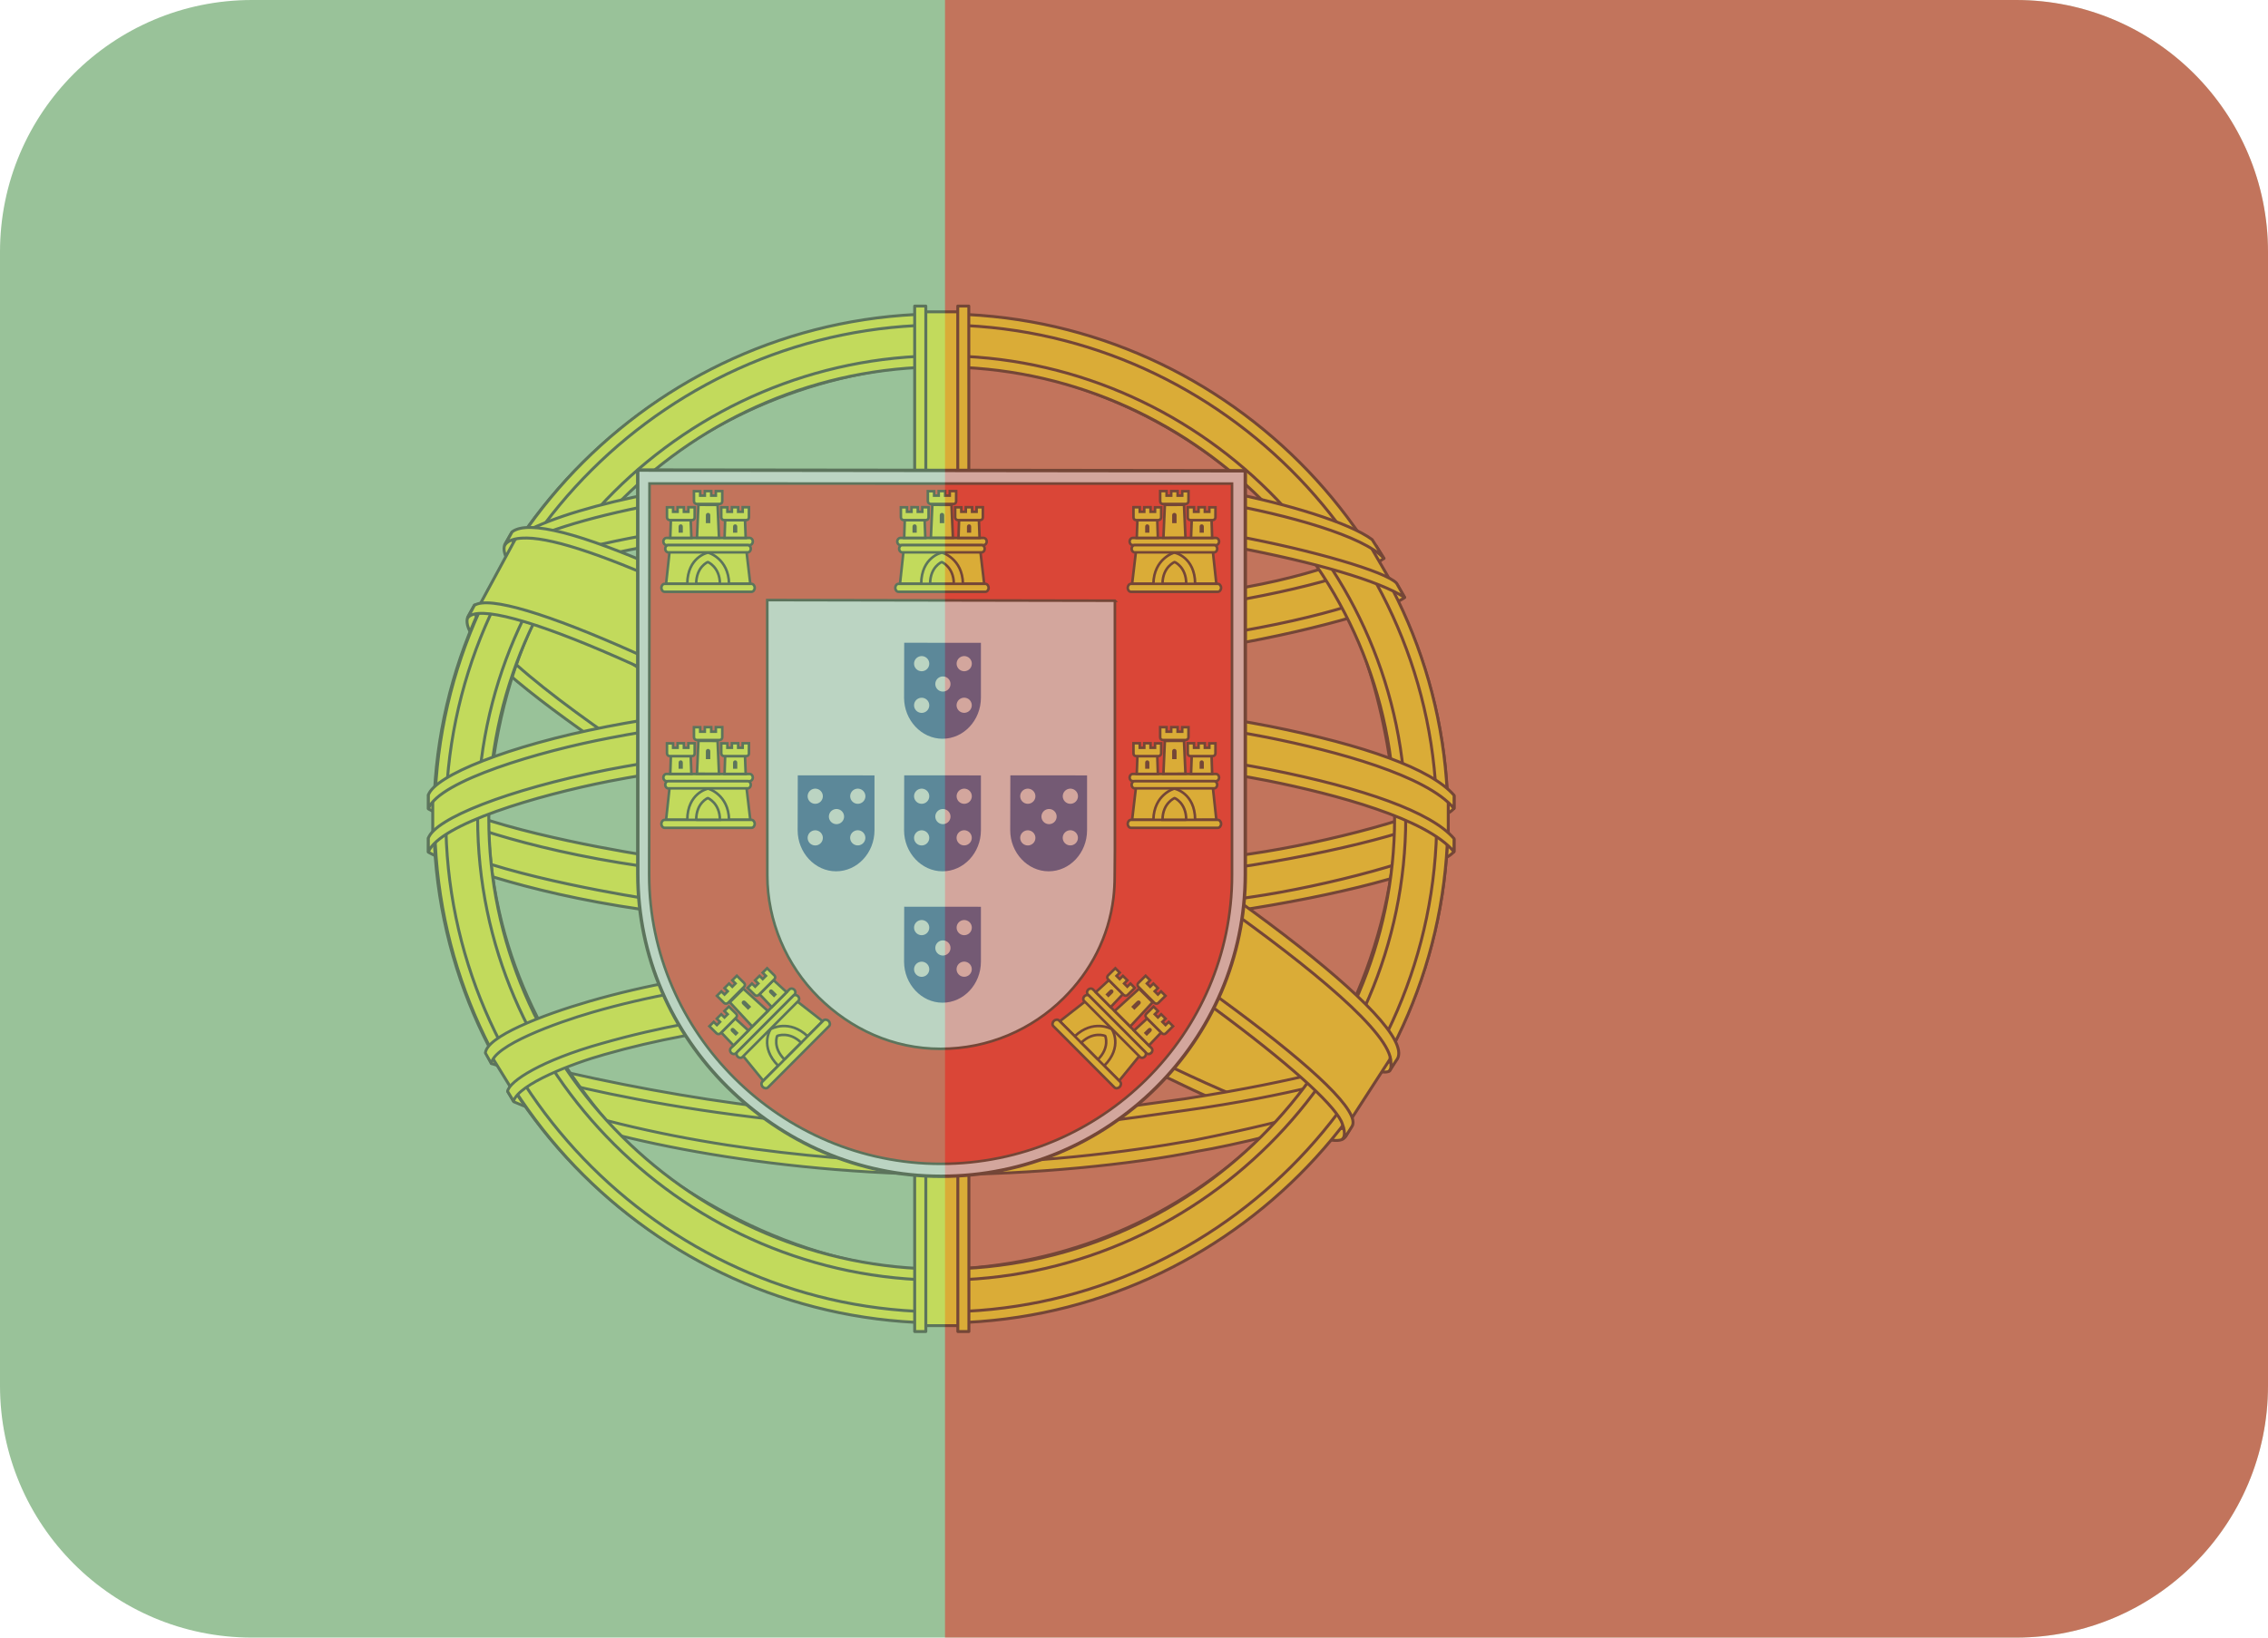
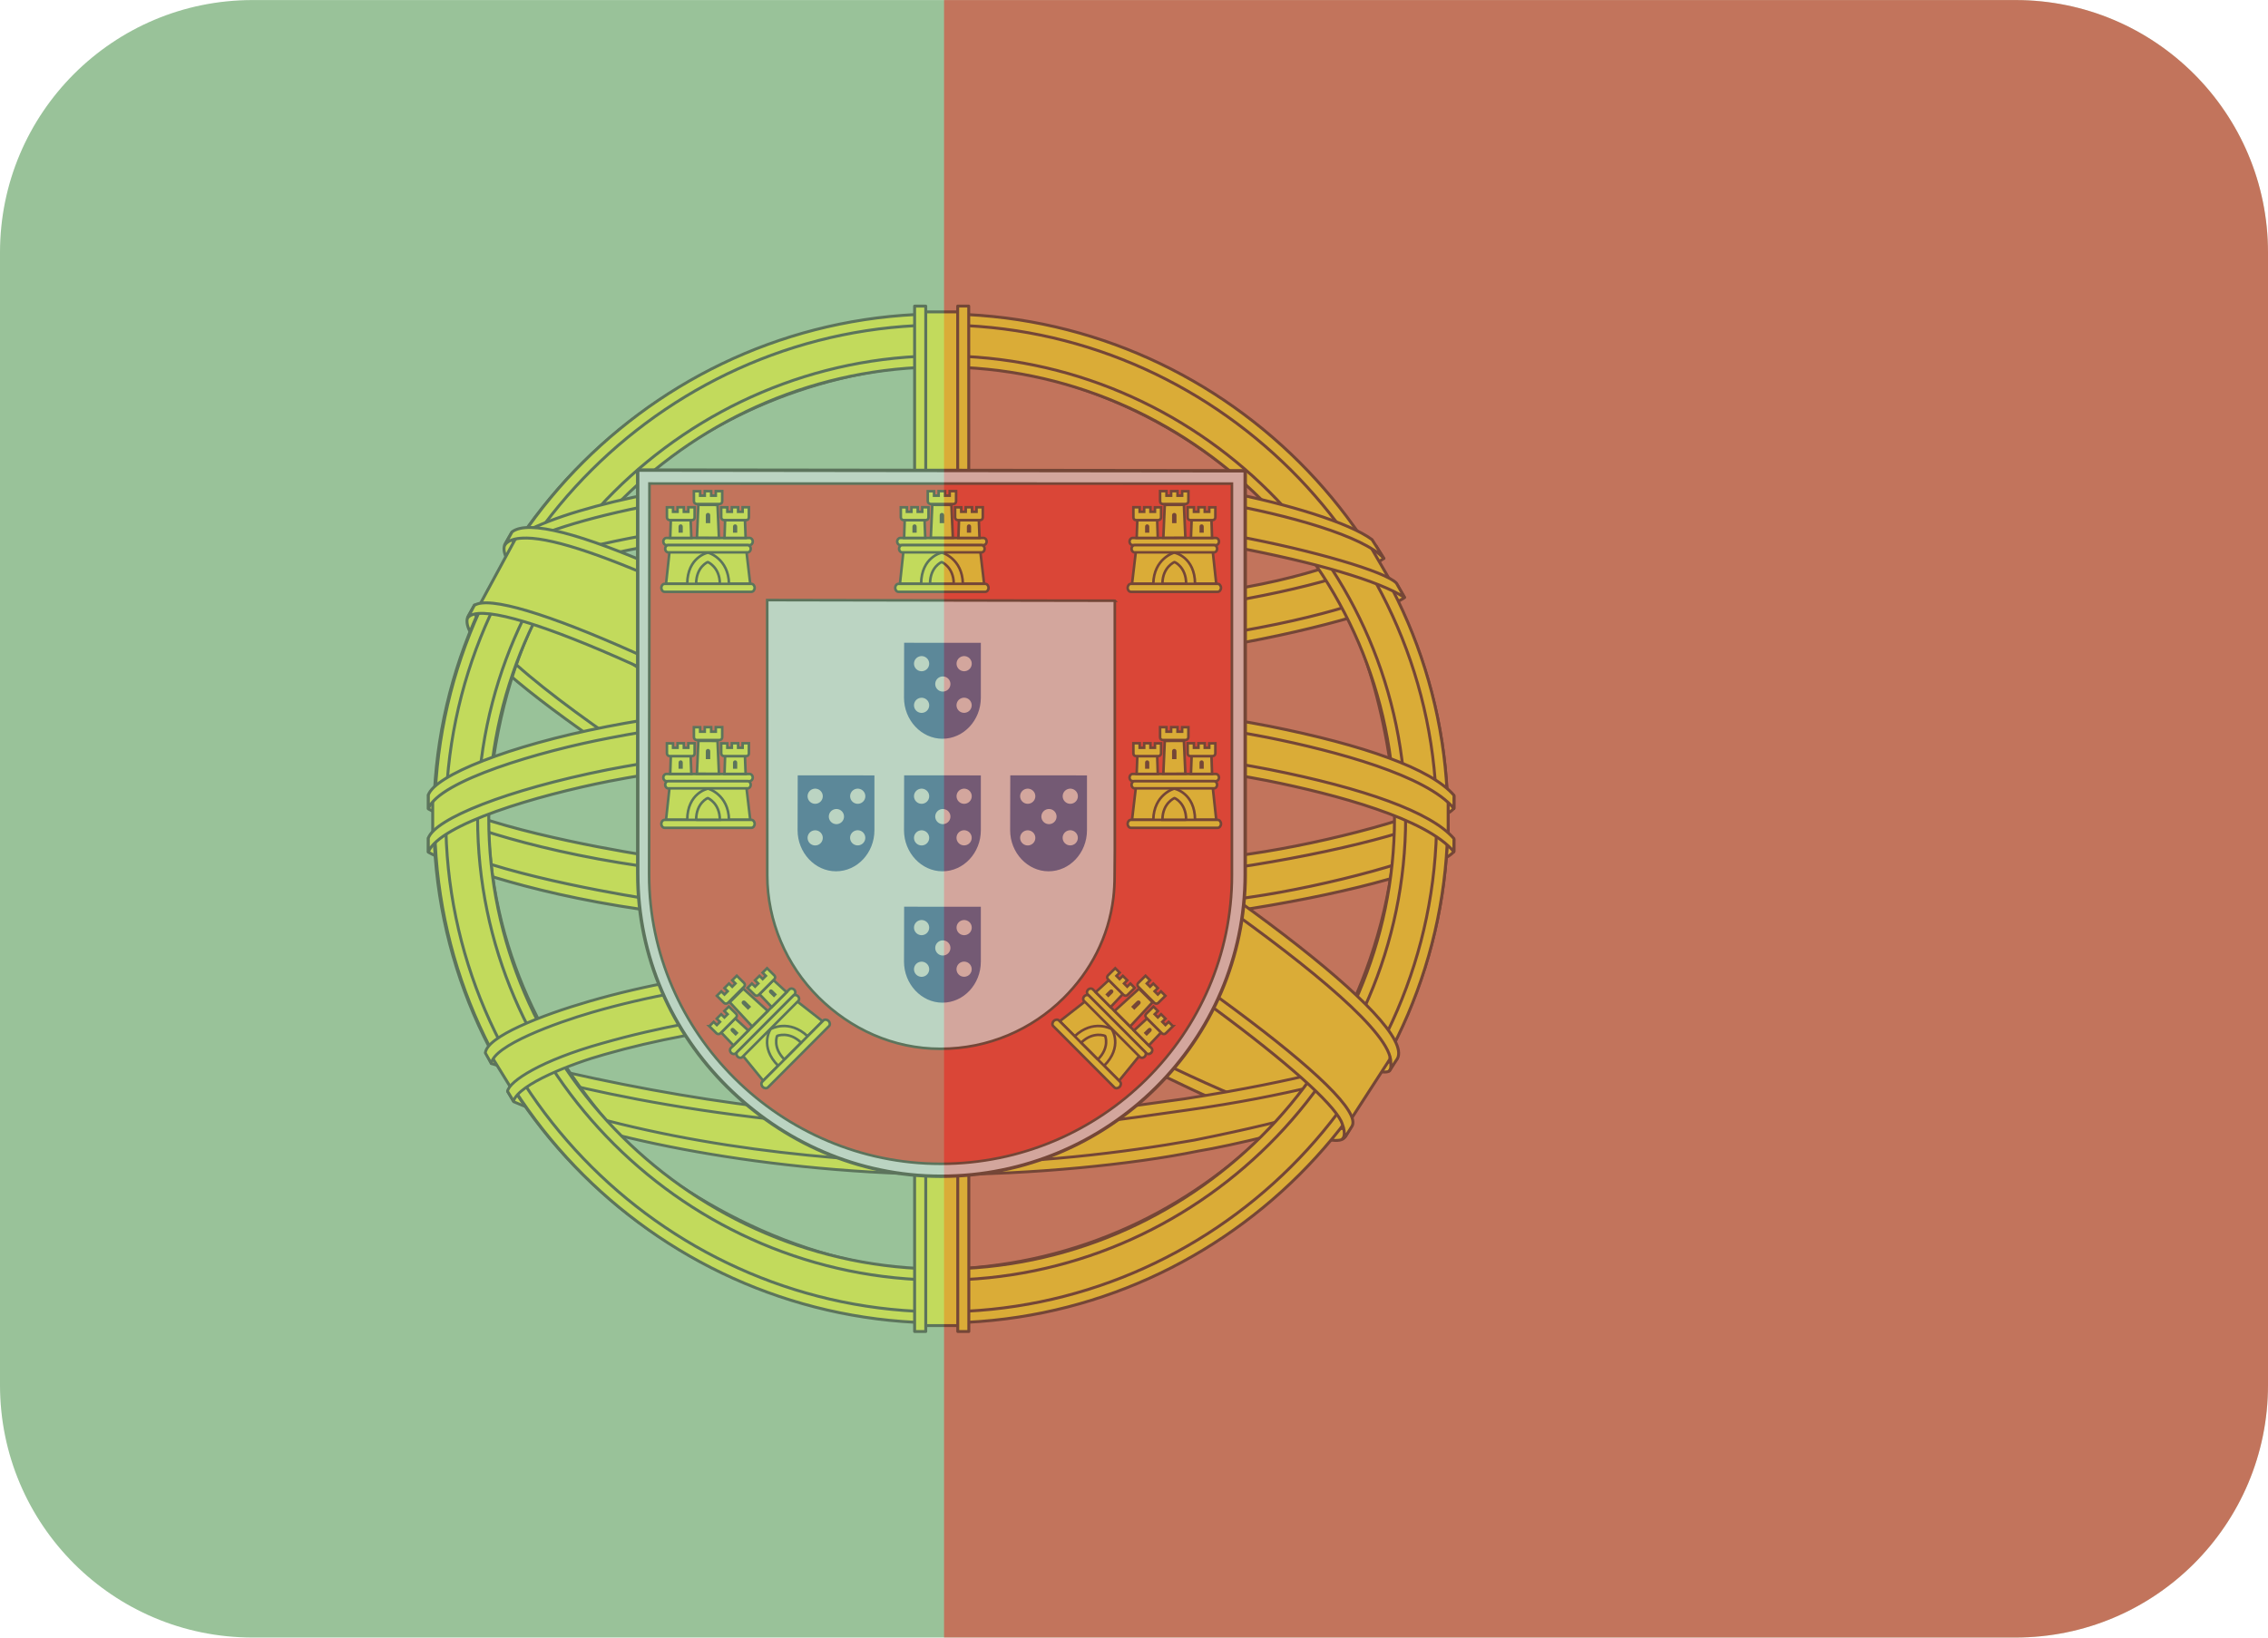
- <svg xmlns="http://www.w3.org/2000/svg" xmlns:xlink="http://www.w3.org/1999/xlink" width="800" height="577.778" viewBox="0 0 36 26" aria-hidden="true" role="img" version="1.1" id="svg8">
+ <svg xmlns="http://www.w3.org/2000/svg" xmlns:xlink="http://www.w3.org/1999/xlink" width="22.154" height="16" viewBox="0 0 0.997 0.72" aria-hidden="true" role="img" version="1.1" id="svg8">
  <defs id="defs8" />
-   <path fill="#006600" d="m 36,22 a 4,4 0 0 1 -4,4 H 4 A 4,4 0 0 1 0,22 V 4 A 4,4 0 0 1 4,0 h 28 a 4,4 0 0 1 4,4 z" id="path1" style="opacity:0.4" />
-   <path fill="#ff0000" d="M 32,0 H 15 v 26 h 17 a 4,4 0 0 0 4,-4 V 4 A 4,4 0 0 0 32,0 Z" id="path2" style="opacity:0.4" />
-   <g id="g2" transform="matrix(0.0510249,0,0,0.0510249,-1.382694,-2.31628)" style="opacity:0.4">
+   <path fill="#006600" d="M 0.997,0.609 A 0.111,0.111 0 0 1 0.886,0.72 H 0.111 A 0.111,0.111 0 0 1 0,0.609 V 0.111 A 0.111,0.111 0 0 1 0.111,0 h 0.775 a 0.111,0.111 0 0 1 0.111,0.111 z" id="path1" style="opacity:0.4;stroke-width:0.028" />
+   <path fill="#ff0000" d="M 0.886,0 H 0.415 V 0.72 H 0.886 A 0.111,0.111 0 0 0 0.997,0.609 V 0.111 A 0.111,0.111 0 0 0 0.886,0 Z" id="path2" style="opacity:0.4;stroke-width:0.028" />
+   <g id="g2" transform="matrix(0.001413,0,0,0.001413,-0.03828998,-0.06414315)" style="opacity:0.4">
    <g fill="#ffff00" fill-rule="evenodd" stroke="#000000" stroke-width="0.573" stroke-linecap="round" stroke-linejoin="round" id="g22" transform="matrix(1.591733,0,0,1.585525,-61.95519,-17.20561)">
      <path d="M 318.24,262.04 C 288.03,261.13 149.5,174.66 148.55,160.89 l 7.65,-12.757 c 13.741,19.966 155.36,104.06 169.27,101.08 l -7.23,12.823" id="path2-7" />
      <path d="m 154.59,146.4 c -2.71,7.294 36.149,31.318 82.903,59.754 46.752,28.434 87.065,46.006 90.053,43.486 0.183,-0.325 1.47,-2.541 1.352,-2.523 -0.56,0.844 -1.923,1.11 -4.051,0.497 -12.631,-3.643 -45.575,-18.765 -86.374,-43.506 -40.798,-24.743 -76.294,-47.544 -81.811,-57.232 -0.384,-0.671 -0.657,-1.896 -0.601,-2.849 l -0.134,-0.002 -1.175,2.053 -0.161,0.322 h -8.8e-4 z m 164.36,116.04 c -0.512,0.93 -1.468,0.96 -3.282,0.761 -11.3,-1.251 -45.589,-17.925 -86.162,-42.213 -47.21,-28.26 -86.2,-54.01 -81.97,-60.74 l 1.151,-2.035 0.227,0.071 c -3.804,11.405 76.948,57.578 81.702,60.522 46.724,28.947 86.115,45.851 89.601,41.458 l -1.268,2.181 v -0.002 z" id="path3-6" />
      <path d="m 240.17,169.23 c 30.237,-0.239 67.55,-4.132 89.023,-12.69 l -4.627,-7.517 c -12.692,7.025 -50.21,11.644 -84.652,12.335 -40.736,-0.375 -69.49,-4.168 -83.897,-13.835 l -4.367,8.005 c 26.484,11.207 53.623,13.587 88.52,13.703" id="path4-3" />
      <path d="m 330.44,156.71 c -0.739,1.182 -14.743,6.011 -35.373,9.575 -13.988,2.132 -32.234,3.955 -55.004,3.978 -21.633,0.02 -39.305,-1.52 -52.684,-3.333 -21.656,-3.396 -32.833,-8.12 -36.965,-9.79 0.395,-0.786 0.649,-1.337 1.03,-2.071 11.895,4.736 23.124,7.592 36.279,9.616 13.291,1.8 30.75,3.362 52.276,3.342 22.664,-0.023 40.709,-1.984 54.616,-4.053 21.155,-3.412 32.711,-7.803 34.334,-9.842 l 1.494,2.579 h -0.002 z m -4.06,-7.623 c -2.293,1.841 -13.718,5.893 -33.819,9.103 -13.415,1.923 -30.472,3.643 -52.265,3.664 -20.704,0.02 -37.619,-1.375 -50.485,-3.249 -20.414,-2.666 -31.279,-7.475 -35.196,-8.878 0.39,-0.674 0.787,-1.342 1.194,-2.014 3.048,1.535 13.533,5.791 34.226,8.722 12.72,1.804 29.661,3.148 50.262,3.127 21.69,-0.022 38.553,-1.776 51.883,-3.688 20.205,-2.78 31.077,-7.947 32.728,-9.241 l 1.473,2.451 v 0.002 z" id="path5-0" />
      <path d="m 140.88,205.66 c 18.598,10.003 59.905,15.044 98.994,15.391 35.591,0.056 81.958,-5.502 99.297,-14.69 l -0.477,-10.012 c -5.425,8.477 -55.113,16.609 -99.206,16.276 -44.093,-0.333 -85.038,-7.143 -98.687,-15.959 l 0.079,8.991" id="path6-0" />
      <path d="m 340.12,204.22 8.8e-4,2.387 c -2.606,3.116 -18.946,7.825 -39.437,11.142 -15.595,2.391 -35.927,4.194 -61.262,4.194 -24.069,0 -43.263,-1.716 -58.148,-4.001 -23.529,-3.426 -38.579,-9.426 -41.6,-11.217 l 0.013,-2.785 c 9.075,6.033 33.661,10.447 41.917,11.798 14.788,2.27 33.868,3.973 57.817,3.973 25.216,0 45.434,-1.791 60.931,-4.166 14.701,-2.124 35.644,-7.646 39.767,-11.324 h 8.8e-4 z m 0.01,-8.492 8.8e-4,2.387 c -2.606,3.114 -18.946,7.824 -39.437,11.14 -15.595,2.391 -35.927,4.194 -61.262,4.194 -24.069,0 -43.263,-1.714 -58.148,-4.001 -23.529,-3.425 -38.579,-9.425 -41.6,-11.216 l 0.013,-2.785 c 9.075,6.032 33.661,10.447 41.917,11.796 14.788,2.272 33.868,3.976 57.817,3.976 25.216,0 45.434,-1.792 60.931,-4.169 14.701,-2.124 35.644,-7.646 39.767,-11.324 l 8.8e-4,0.002 z" id="path7-4" />
      <path d="m 239.79,260.32 c -42.772,-0.255 -79.421,-11.659 -87.16,-13.544 l 5.643,8.834 c 13.67,5.75 49.424,14.32 81.927,13.371 32.504,-0.948 60.91,-3.466 80.928,-13.211 l 5.786,-9.155 c -13.642,6.425 -60.068,13.639 -87.125,13.705" id="path8-1" />
      <path stroke-width="0.55" d="m 323.3,253.72 c -0.85,1.299 -1.717,2.582 -2.596,3.829 -9.442,3.329 -24.319,6.824 -30.597,7.844 -12.824,2.642 -32.665,4.594 -50.274,4.603 -37.89,-0.555 -68.905,-7.972 -83.496,-14.299 l -1.177,-2.024 0.192,-0.304 1.997,0.774 c 25.948,9.283 55.091,12.987 82.698,13.652 17.538,0.062 35.095,-2.01 49.292,-4.549 21.771,-4.362 30.574,-7.65 33.275,-9.14 l 0.687,-0.385 h -8.8e-4 z m 5.017,-8.275 c 0.022,0.026 0.044,0.05 0.065,0.078 -0.636,1.073 -1.291,2.165 -1.962,3.262 -5.036,1.8 -18.702,5.799 -38.659,8.589 -13.149,1.791 -21.322,3.526 -47.479,4.034 -49.015,-1.247 -80.75,-10.831 -88.289,-13.195 l -1.117,-2.143 c 28.406,7.415 57.422,12.592 89.408,13.121 23.931,-0.51 34.112,-2.272 47.152,-4.05 23.271,-3.619 34.996,-7.45 38.515,-8.556 -0.044,-0.064 -0.096,-0.131 -0.154,-0.199 l 2.523,-0.943 -0.002,0.002 z" id="path9" />
      <path d="m 328.83,197.76 c 0.139,28.137 -14.26,53.386 -25.858,64.525 -16.408,15.759 -38.163,25.896 -63.569,26.363 -28.37,0.521 -55.12,-17.974 -62.295,-26.099 -14.028,-15.885 -25.449,-36.057 -25.815,-63.243 1.738,-30.709 13.793,-52.1 31.268,-66.769 17.475,-14.669 40.743,-21.813 60.121,-21.302 22.358,0.59 48.475,11.558 66.521,33.332 11.823,14.266 16.943,29.748 19.627,53.193 z m -89.186,-96.342 c 54.485,0 99.296,44.338 99.296,98.703 0,54.364 -44.811,98.704 -99.296,98.704 -54.485,0 -98.924,-44.339 -98.924,-98.704 0,-54.365 44.439,-98.703 98.924,-98.703" id="path10" />
      <path d="m 239.91,101.08 c 54.534,0 99.011,44.483 99.011,99.022 0,54.538 -44.478,99.02 -99.011,99.02 -54.534,0 -99.011,-44.481 -99.011,-99.02 0,-54.539 44.478,-99.022 99.011,-99.022 z m -96.832,99.022 c 0,53.26 43.736,96.842 96.832,96.842 53.097,0 96.833,-43.582 96.833,-96.842 0,-53.262 -43.737,-96.844 -96.833,-96.844 -53.096,0 -96.832,43.584 -96.832,96.844 z" id="path11" />
      <path d="m 239.99,109.31 c 49.731,0 90.693,40.821 90.693,90.704 0,49.884 -40.963,90.703 -90.693,90.703 -49.73,0 -90.693,-40.819 -90.693,-90.703 0,-49.883 40.964,-90.704 90.693,-90.704 z m -88.515,90.703 c 0,48.685 39.979,88.524 88.515,88.524 48.536,0 88.515,-39.839 88.515,-88.524 0,-48.686 -39.978,-88.525 -88.515,-88.525 -48.536,0 -88.515,39.839 -88.515,88.525 z" id="path12" />
      <path d="m 243.98,100.68 h -8.485 l 0.01,198.96 h 8.515 z" id="path13" />
      <path d="m 243.13,99.546 h 2.16 l 0.018,201.25 h -2.162 l -0.016,-201.25 z m -8.421,0.002 h 2.177 l 0.003,201.25 H 234.71 v -201.25 z" id="path14" />
      <path d="m 338.99,203.935 v -7.355 l -5.99,-5.58 -34,-9 -49,-5 -59,3 -42,10 -8.48,6.28 v 7.357 l 21.48,-9.637 51,-8 h 49 l 36,4 25,6 z" id="path15" />
      <path d="m 239.95,184.77 c 23.383,-0.043 46.07,2.215 64.065,5.719 18.569,3.712 31.637,8.356 36.105,13.571 l -0.005,2.582 c -5.388,-6.49 -22.973,-11.248 -36.518,-13.968 -17.858,-3.474 -40.393,-5.717 -63.647,-5.674 -24.538,0.046 -47.387,2.37 -64.984,5.803 -14.12,2.802 -32.951,8.368 -35.302,13.858 v -2.689 c 1.291,-3.8 15.313,-9.479 34.984,-13.417 17.729,-3.457 40.62,-5.742 65.302,-5.786 z m 0.01,-8.492 c 23.383,-0.042 46.07,2.217 64.065,5.719 18.569,3.714 31.637,8.356 36.105,13.571 l -0.005,2.582 c -5.388,-6.489 -22.973,-11.247 -36.518,-13.966 -17.858,-3.476 -40.393,-5.718 -63.647,-5.674 -24.538,0.044 -47.276,2.37 -64.875,5.801 -13.626,2.583 -33.226,8.37 -35.412,13.86 v -2.691 c 1.291,-3.759 15.597,-9.641 34.985,-13.417 17.729,-3.457 40.62,-5.74 65.302,-5.786 z" id="path16" />
      <path d="m 239.48,132.96 c 36.849,-0.184 68.99,5.152 83.695,12.685 l 5.364,9.279 c -12.781,-6.888 -47.456,-14.05 -89.005,-12.979 -33.854,0.208 -70.027,3.727 -88.176,13.41 l 6.404,-10.709 c 14.895,-7.724 50.022,-11.643 81.72,-11.684" id="path17" />
      <path d="m 239.97,140.62 c 21.017,-0.056 41.325,1.13 57.476,4.044 15.041,2.799 29.385,7.001 31.436,9.26 l 1.59,2.81 c -4.988,-3.257 -17.401,-6.884 -33.339,-9.906 -16.006,-3.008 -36.3,-4.005 -57.2,-3.95 -23.722,-0.081 -42.152,1.171 -57.969,3.929 -16.728,3.13 -28.334,7.601 -31.197,9.726 l 1.558,-2.97 c 5.563,-2.838 14.39,-6.259 29.223,-8.93 16.357,-2.988 34.983,-3.884 58.423,-4.013 h -8.8e-4 z m -0.009,-8.484 c 20.113,-0.053 39.972,1.068 55.452,3.851 12.209,2.377 24.283,6.087 28.704,9.389 l 2.326,3.695 c -3.954,-4.395 -18.836,-8.559 -31.974,-10.892 -15.361,-2.649 -34.395,-3.698 -54.508,-3.866 -21.108,0.059 -40.615,1.352 -55.752,4.108 -14.441,2.748 -23.76,6.002 -27.703,8.543 l 2.045,-3.087 c 5.441,-2.865 14.232,-5.495 25.303,-7.646 15.249,-2.776 34.876,-4.036 56.108,-4.095 z" id="path18" />
      <path d="m 289.15,241.26 c -18.218,-3.401 -36.469,-3.895 -49.217,-3.745 -61.407,0.72 -81.244,12.609 -83.665,16.209 l -4.589,-7.481 c 15.634,-11.332 49.073,-17.687 88.587,-17.037 20.518,0.336 38.224,1.699 53.119,4.583 l -4.236,7.473" id="path19" />
      <path stroke-width="0.55" d="m 239.58,236.46 c 17.082,0.255 33.849,0.96 50.033,3.978 l -1.172,2.069 c -15.031,-2.775 -31.055,-3.837 -48.803,-3.75 -22.663,-0.177 -45.585,1.939 -65.541,7.667 -6.297,1.752 -16.721,5.801 -17.784,9.146 l -1.166,-1.923 c 0.336,-1.977 6.636,-6.081 18.414,-9.39 22.858,-6.546 44.239,-7.649 66.019,-7.799 v 0.002 z m 0.775,-8.596 c 17.698,0.331 35.975,1.149 53.74,4.668 l -1.221,2.154 c -16.042,-3.185 -31.369,-4.247 -52.415,-4.57 -22.735,0.041 -46.851,1.663 -68.778,8.037 -7.079,2.062 -19.297,6.52 -19.704,10.05 l -1.166,-2.066 c 0.265,-3.206 10.842,-7.388 20.358,-10.156 22.096,-6.424 46.275,-8.076 69.186,-8.117 z" id="path20" />
      <path d="M 327.58,247.38 320.201,258.829 299,240 244,203 182,169 149.81,157.99 156.67,145.27 159,144 l 20,5 66,34 38,24 32,23 13,15 z" id="path21" />
      <path d="m 148.65,158.29 c 5.646,-3.829 47.139,14.655 90.555,40.834 43.301,26.254 84.677,55.921 80.942,61.473 l -1.228,1.932 -0.564,0.445 c 0.121,-0.086 0.743,-0.848 -0.061,-2.906 -1.845,-6.07 -31.195,-29.491 -79.894,-58.895 -47.475,-28.309 -87.041,-45.371 -90.997,-40.494 l 1.247,-2.389 h -8.9e-4 z m 180.44,88.927 c 3.57,-7.052 -34.916,-36.044 -82.632,-64.272 -48.813,-27.666 -83.994,-43.951 -90.42,-39.095 l -1.428,2.599 c -0.012,0.143 0.052,-0.177 0.354,-0.41 1.169,-1.02 3.105,-0.951 3.979,-0.967 11.065,0.166 42.667,14.709 87.006,40.128 19.428,11.315 82.071,51.491 81.832,62.789 0.017,0.971 0.08,1.171 -0.285,1.652 l 1.594,-2.424 v -0.002 z" id="path22" />
    </g>
    <g id="g42" transform="matrix(1.591733,0,0,1.585525,-61.95519,-17.20561)">
-       <path fill="#EEEFFF" stroke="#000000" stroke-width="0.67" stroke-linejoin="bevel" d="m 180.6,211.01 c 0,16.271 6.663,30.987 17.457,41.742 10.815,10.778 25.512,17.579 41.809,17.579 16.381,0 31.247,-6.652 42.016,-17.389 10.769,-10.735 17.443,-25.552 17.446,-41.88 h -0.002 v -79.189 l -118.74,-0.141 0.012,79.278 h 0.002 z" id="path23" />
+       <path fill="#eeefff" stroke="#000000" stroke-width="0.67" stroke-linejoin="bevel" d="m 180.6,211.01 c 0,16.271 6.663,30.987 17.457,41.742 10.815,10.778 25.512,17.579 41.809,17.579 16.381,0 31.247,-6.652 42.016,-17.389 10.769,-10.735 17.443,-25.552 17.446,-41.88 h -0.002 v -79.189 l -118.74,-0.141 0.012,79.278 h 0.002 z" id="path23" />
      <path fill="#ff0000" stroke="#000000" stroke-width="0.507" d="m 182.82,211.12 v 0.045 c 0,15.557 6.441,29.724 16.775,40.009 10.354,10.305 24.614,16.712 40.214,16.712 15.681,0 29.912,-6.361 40.222,-16.626 10.308,-10.265 16.697,-24.433 16.699,-40.044 h -0.002 V 134.39 l -113.84,-0.018 -0.07,76.748 m 91.022,-53.747 0.004,48.891 -0.041,5.172 h 8.8e-4 c 0,1.361 -0.082,2.912 -0.241,4.233 -0.925,7.729 -4.48,14.467 -9.745,19.708 -6.164,6.136 -14.671,9.941 -24.047,9.941 -9.327,0 -17.639,-3.938 -23.829,-10.1 -6.35,-6.32 -10.03,-14.986 -10.03,-23.947 l -0.013,-54.023 67.94,0.123 0.002,0.002 z" id="path24" />
      <g id="castle3">
        <g id="castle" fill="#ffff00" stroke="#000000" stroke-width="0.5">
          <path stroke="none" d="m 190.19,154.43 c 0.135,-5.521 4.052,-6.828 4.081,-6.847 0.028,-0.018 4.231,1.408 4.217,6.899 l -8.298,-0.051" id="path25" />
          <path d="m 186.81,147.69 -0.682,6.345 4.141,0.009 c 0.04,-5.249 3.974,-6.122 4.069,-6.103 0.089,-0.005 3.989,1.161 4.093,6.103 h 4.151 l -0.75,-6.393 -15.022,0.038 v 0.002 z" id="path26" />
          <path d="m 185.85,154.06 h 16.946 c 0.357,0 0.649,0.353 0.649,0.784 0,0.43 -0.292,0.781 -0.649,0.781 H 185.85 c -0.357,0 -0.649,-0.351 -0.649,-0.781 0,-0.431 0.292,-0.784 0.649,-0.784 z" id="path27" />
          <path d="m 192.01,154.03 c 0.018,-3.313 2.262,-4.25 2.274,-4.248 8.8e-4,0 2.342,0.967 2.361,4.248 h -4.634" id="path28" />
          <path d="m 186.21,145.05 h 16.245 c 0.342,0 0.623,0.318 0.623,0.705 0,0.387 -0.28,0.705 -0.623,0.705 H 186.21 c -0.342,0 -0.623,-0.316 -0.623,-0.705 0,-0.386 0.28,-0.705 0.623,-0.705 z" id="path29" />
          <path d="m 186.55,146.47 h 15.538 c 0.327,0 0.595,0.317 0.595,0.704 0,0.388 -0.268,0.705 -0.595,0.705 H 186.55 c -0.327,0 -0.595,-0.317 -0.595,-0.705 0,-0.387 0.268,-0.704 0.595,-0.704 z" id="path30" />
          <path d="m 191.57,135.88 1.227,0.002 v 0.871 h 0.895 v -0.891 l 1.257,0.004 v 0.887 h 0.898 v -0.891 h 1.258 l -0.002,2.012 c 0,0.316 -0.254,0.52 -0.549,0.52 h -4.411 c -0.296,0 -0.57,-0.237 -0.571,-0.527 l -0.003,-1.988 h 8.8e-4 z" id="path31" />
          <path d="m 196.19,138.57 0.277,6.451 -4.303,-0.016 0.285,-6.452 3.741,0.017" id="path32" />
          <path id="cp1" d="m 190.94,141.56 0.131,3.478 -4.126,0.002 0.116,-3.479 h 3.879 -8.9e-4 z" />
          <use xlink:href="#cp1" x="10.609" id="use32" />
          <path id="cp2" d="m 186.3,139.04 1.199,0.003 v 0.872 h 0.877 v -0.893 l 1.229,0.004 v 0.889 h 0.879 v -0.893 l 1.23,0.002 -0.002,2.012 c 0,0.314 -0.249,0.519 -0.536,0.519 h -4.317 c -0.289,0 -0.558,-0.235 -0.559,-0.526 l -0.003,-1.989 h 8.8e-4 z" />
          <use xlink:href="#cp2" x="10.609" id="use33" />
          <path fill="#000000" stroke="none" d="m 193.9,140.61 c -0.026,-0.627 0.877,-0.634 0.866,0 v 1.536 h -0.866 v -1.536" id="path33" />
          <path id="cp3" fill="#000000" stroke="none" d="m 188.57,142.84 c -0.003,-0.606 0.837,-0.618 0.826,0 v 1.187 h -0.826 v -1.187" />
          <use xlink:href="#cp3" x="10.641" id="use34" />
        </g>
        <use xlink:href="#castle" y="46.32" id="use35" />
        <use xlink:href="#castle" transform="rotate(-45.20204,312.7661,180.0036)" id="use36" />
      </g>
      <use xlink:href="#castle" x="45.714" id="use37" />
      <use xlink:href="#castle3" transform="matrix(-1,0,0,1,479.7919,0)" id="use38" />
      <g id="quina">
        <path fill="#003399" d="m 232.636,202.406 v 0.005 c 0,2.212 0.849,4.227 2.212,5.689 1.365,1.467 3.245,2.378 5.302,2.378 2.067,0 3.944,-0.905 5.303,-2.365 1.358,-1.459 2.202,-3.472 2.202,-5.693 v -10.768 l -14.992,-0.012 -0.027,10.766" id="path38" />
-         <path stroke="#EEEFFF" stroke-width="2.972" stroke-linecap="round" d="m 236.074,195.742 v 0 m 8.318,0 v 0 m -4.167,3.993 v 0 m -4.151,4.181 v 0 m 8.309,-0.011 v 0" id="path39" />
+         <path stroke="#eeefff" stroke-width="2.972" stroke-linecap="round" d="m 236.074,195.742 v 0 m 8.318,0 v 0 m -4.167,3.993 v 0 m -4.151,4.181 v 0 m 8.309,-0.011 v 0" id="path39" />
      </g>
      <use xlink:href="#quina" y="-26.016" id="use39" />
      <use xlink:href="#quina" x="-20.799" id="use40" />
      <use xlink:href="#quina" x="20.745" id="use41" />
      <use xlink:href="#quina" y="25.784" id="use42" />
    </g>
  </g>
</svg>
